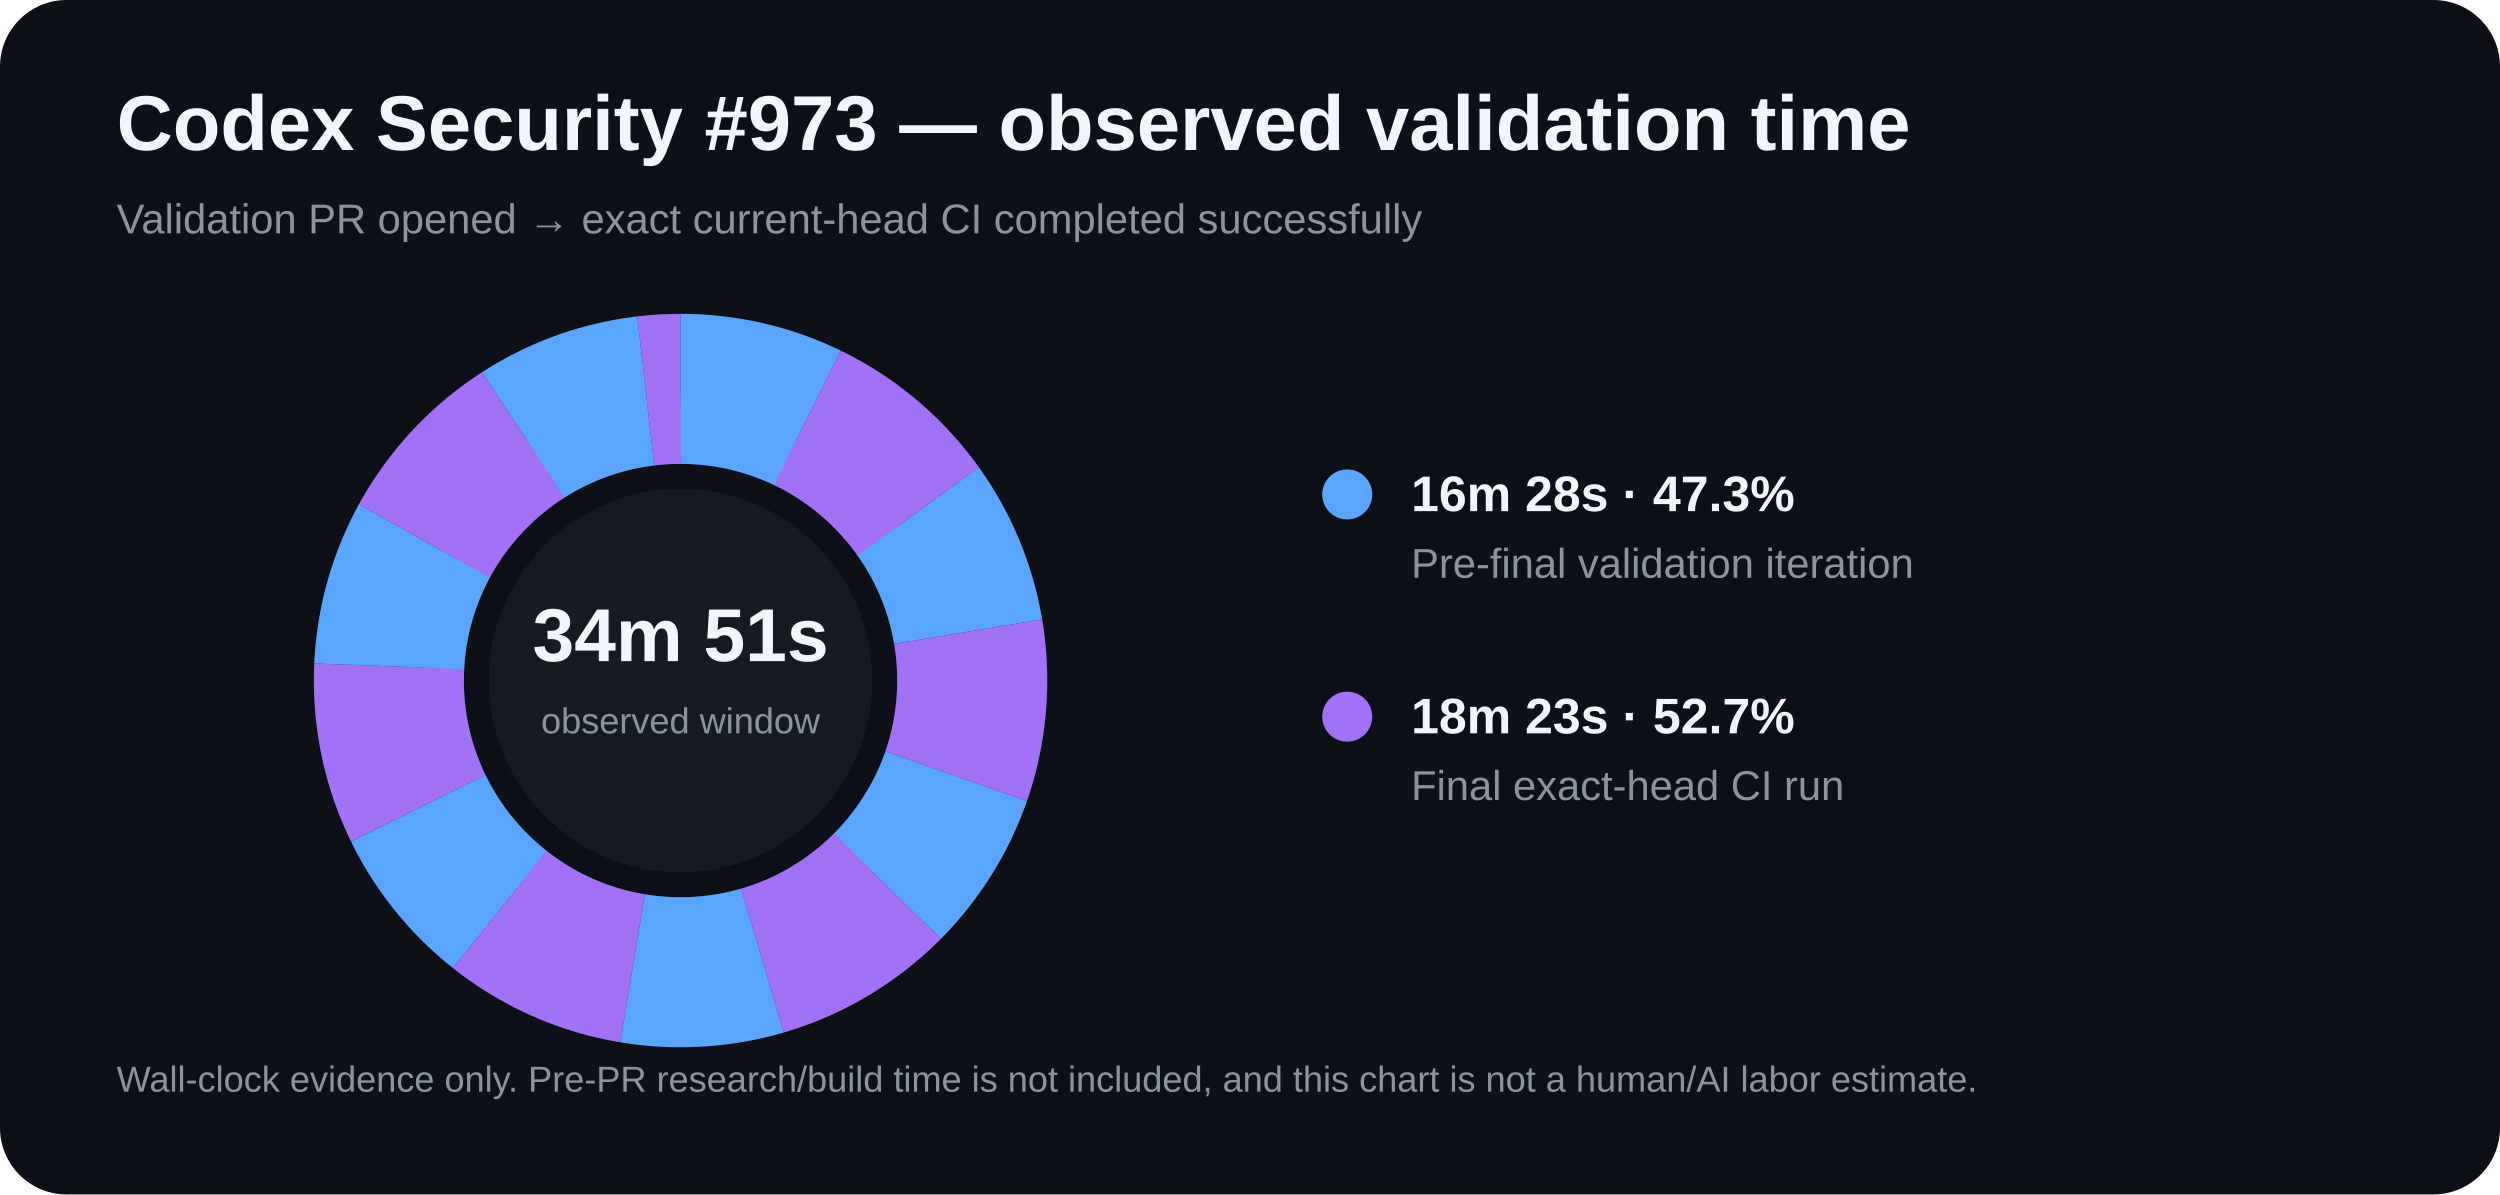
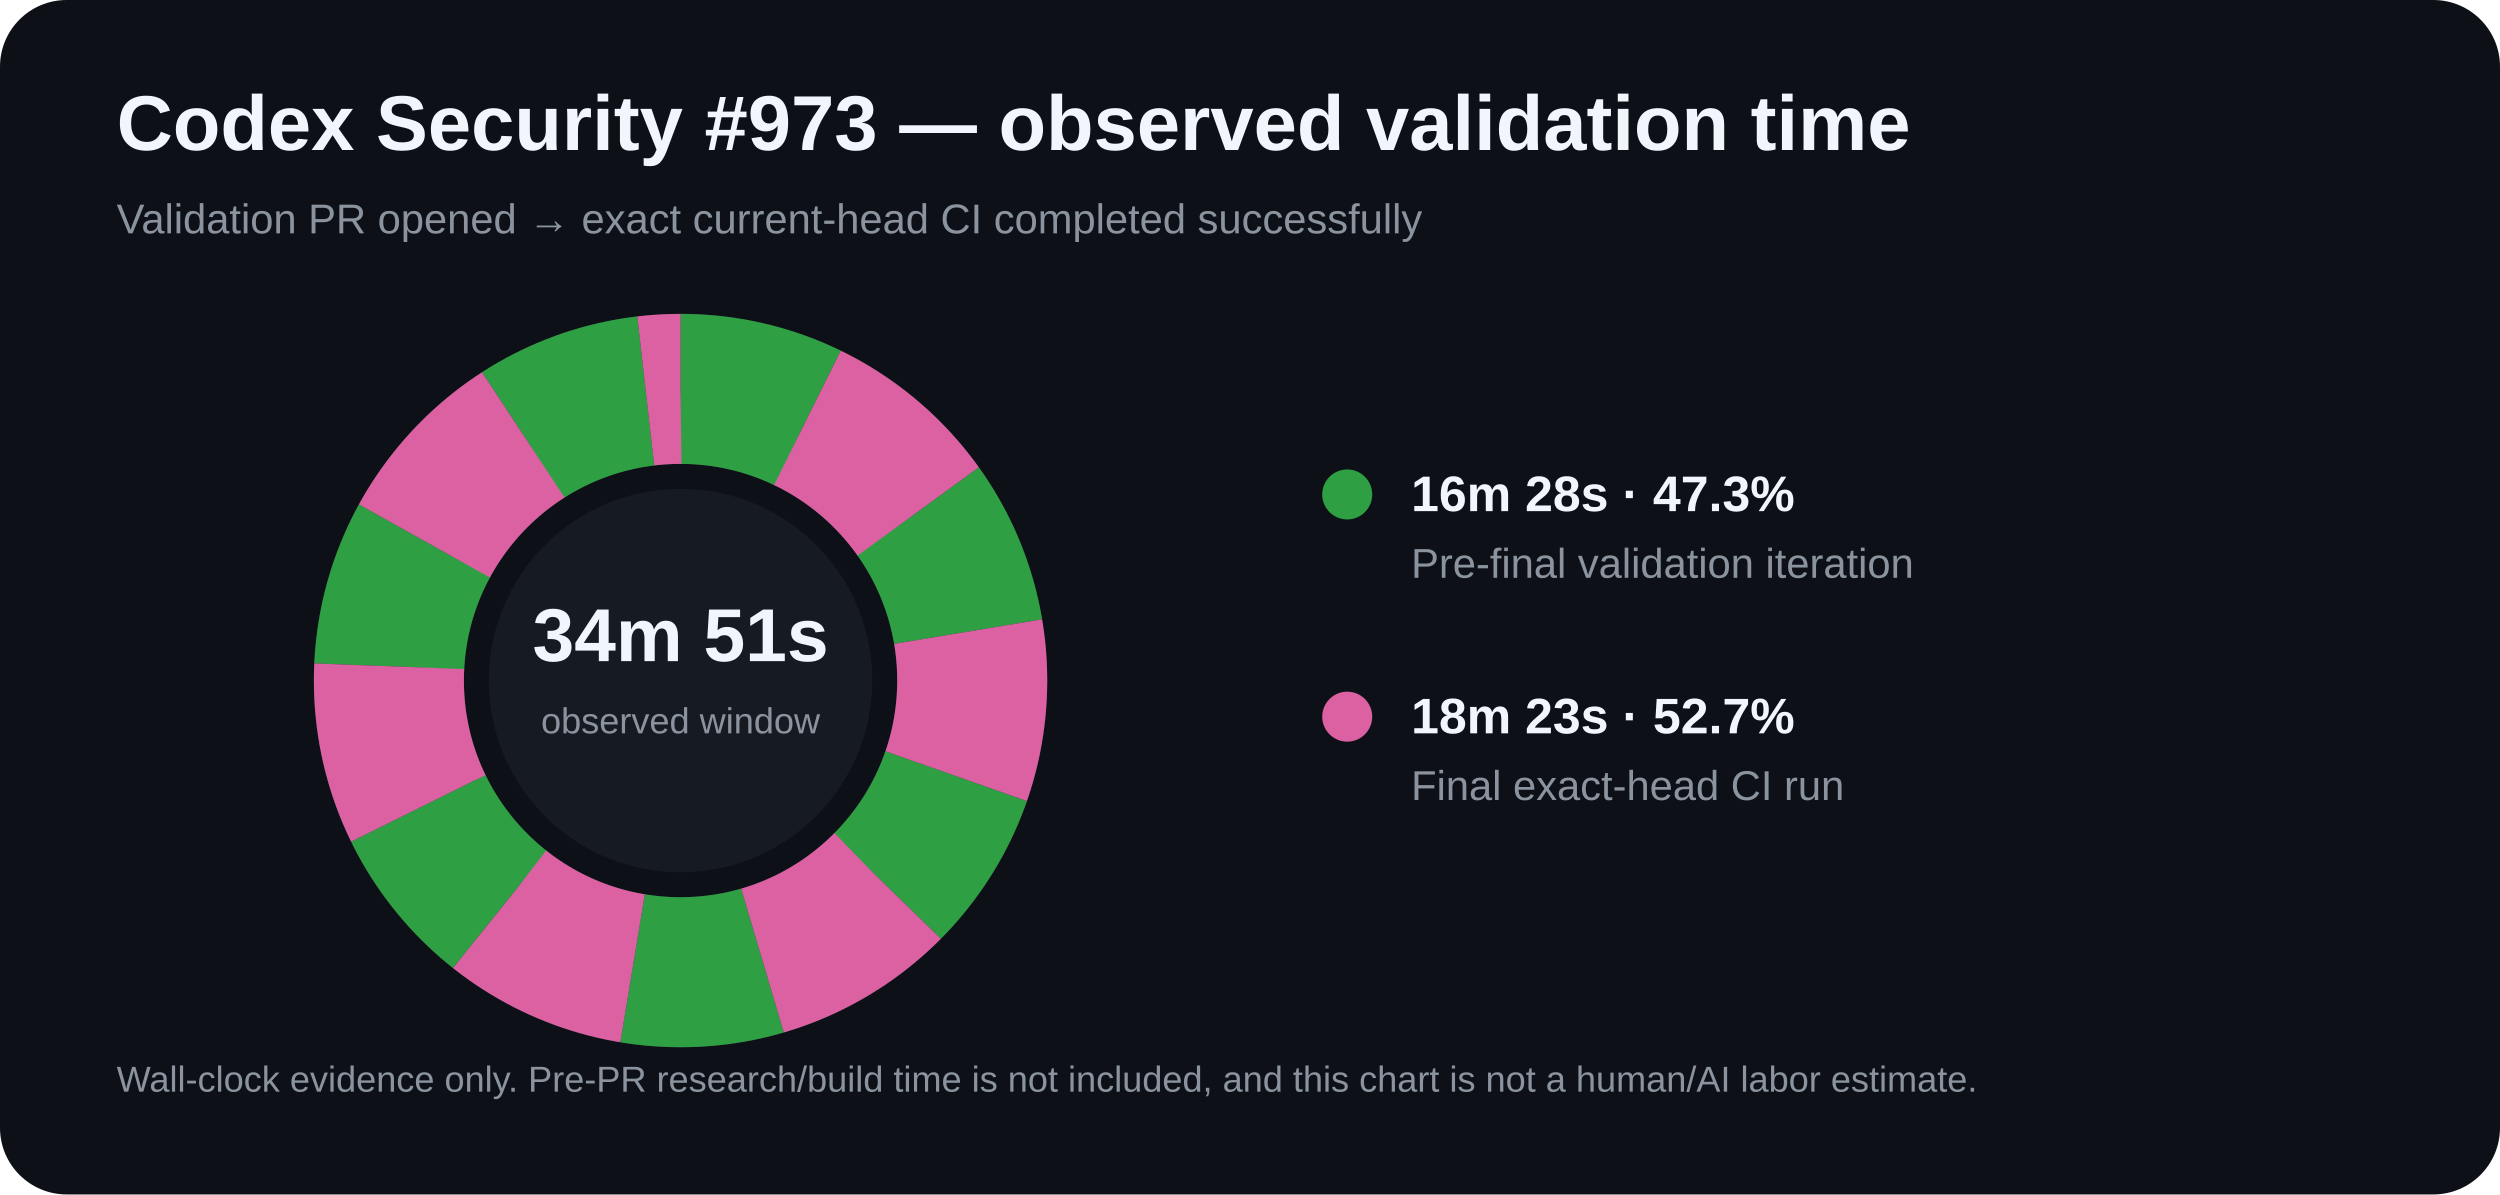
<svg xmlns="http://www.w3.org/2000/svg" width="900" height="430" viewBox="0 0 900 430" role="img" aria-labelledby="title desc">
  <rect width="900" height="430" rx="24" fill="#0d1117" />
  <text x="42" y="54" fill="#f0f6fc" font-family="Segoe UI, Arial, sans-serif" font-size="28" font-weight="700">Codex Security #973 — observed validation time</text>
  <text x="42" y="84" fill="#8b949e" font-family="Segoe UI, Arial, sans-serif" font-size="15">Validation PR opened → exact current-head CI completed successfully</text>
  <g transform="translate(245 245) rotate(-90)">
    <circle r="105" fill="none" stroke="#30363d" stroke-width="54" />
-     <circle r="105" fill="none" stroke="#58a6ff" stroke-width="54" pathLength="100" stroke-dasharray="47.25 52.75" />
-     <circle r="105" fill="none" stroke="#a371f7" stroke-width="54" pathLength="100" stroke-dasharray="52.75 47.25" stroke-dashoffset="-47.25" />
+     <circle r="105" fill="none" stroke="#2ea043" stroke-width="54" pathLength="100" stroke-dasharray="47.25 52.75" />
+     <circle r="105" fill="none" stroke="#db61a2" stroke-width="54" pathLength="100" stroke-dasharray="52.75 47.25" stroke-dashoffset="-47.25" />
  </g>
  <circle cx="245" cy="245" r="69" fill="#161b22" />
  <text x="245" y="238" fill="#f0f6fc" font-family="Segoe UI, Arial, sans-serif" font-size="27" font-weight="700" text-anchor="middle">34m 51s</text>
  <text x="245" y="264" fill="#8b949e" font-family="Segoe UI, Arial, sans-serif" font-size="13" text-anchor="middle">observed window</text>
-   <circle cx="485" cy="178" r="9" fill="#58a6ff" />
+   <circle cx="485" cy="178" r="9" fill="#2ea043" />
  <text x="508" y="184" fill="#f0f6fc" font-family="Segoe UI, Arial, sans-serif" font-size="18" font-weight="600">16m 28s · 47.3%</text>
  <text x="508" y="208" fill="#8b949e" font-family="Segoe UI, Arial, sans-serif" font-size="15">Pre-final validation iteration</text>
-   <circle cx="485" cy="258" r="9" fill="#a371f7" />
+   <circle cx="485" cy="258" r="9" fill="#db61a2" />
  <text x="508" y="264" fill="#f0f6fc" font-family="Segoe UI, Arial, sans-serif" font-size="18" font-weight="600">18m 23s · 52.7%</text>
  <text x="508" y="288" fill="#8b949e" font-family="Segoe UI, Arial, sans-serif" font-size="15">Final exact-head CI run</text>
  <text x="42" y="393" fill="#8b949e" font-family="Segoe UI, Arial, sans-serif" font-size="13">Wall-clock evidence only. Pre-PR research/build time is not included, and this chart is not a human/AI labor estimate.</text>
</svg>
